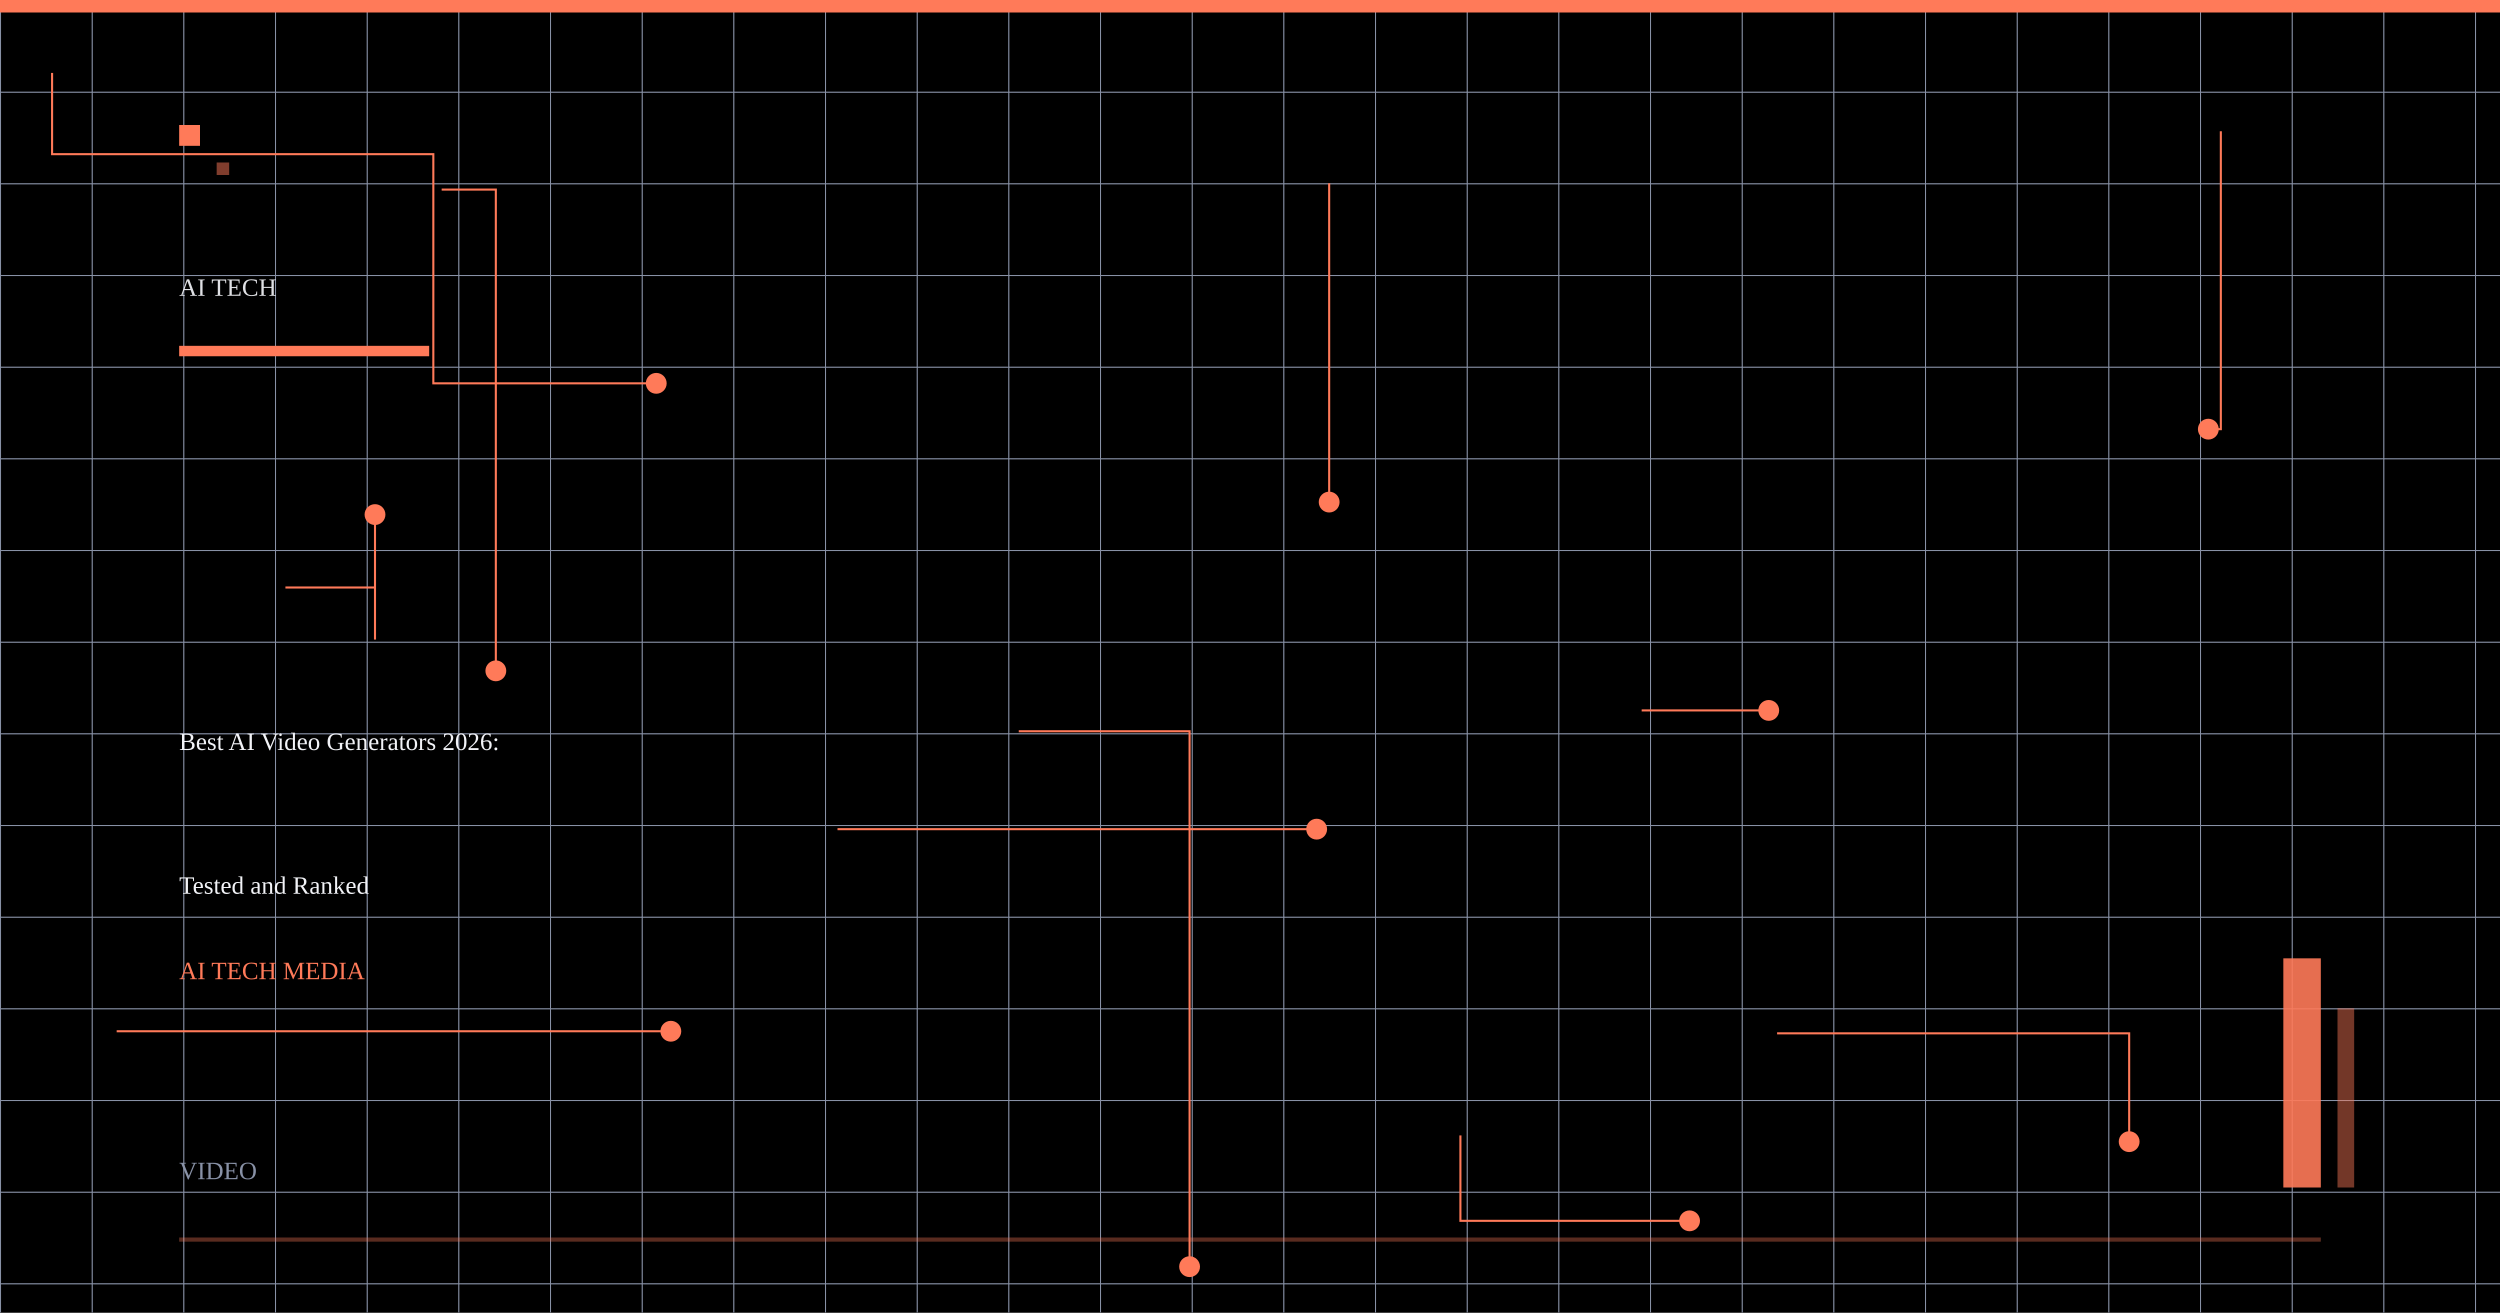
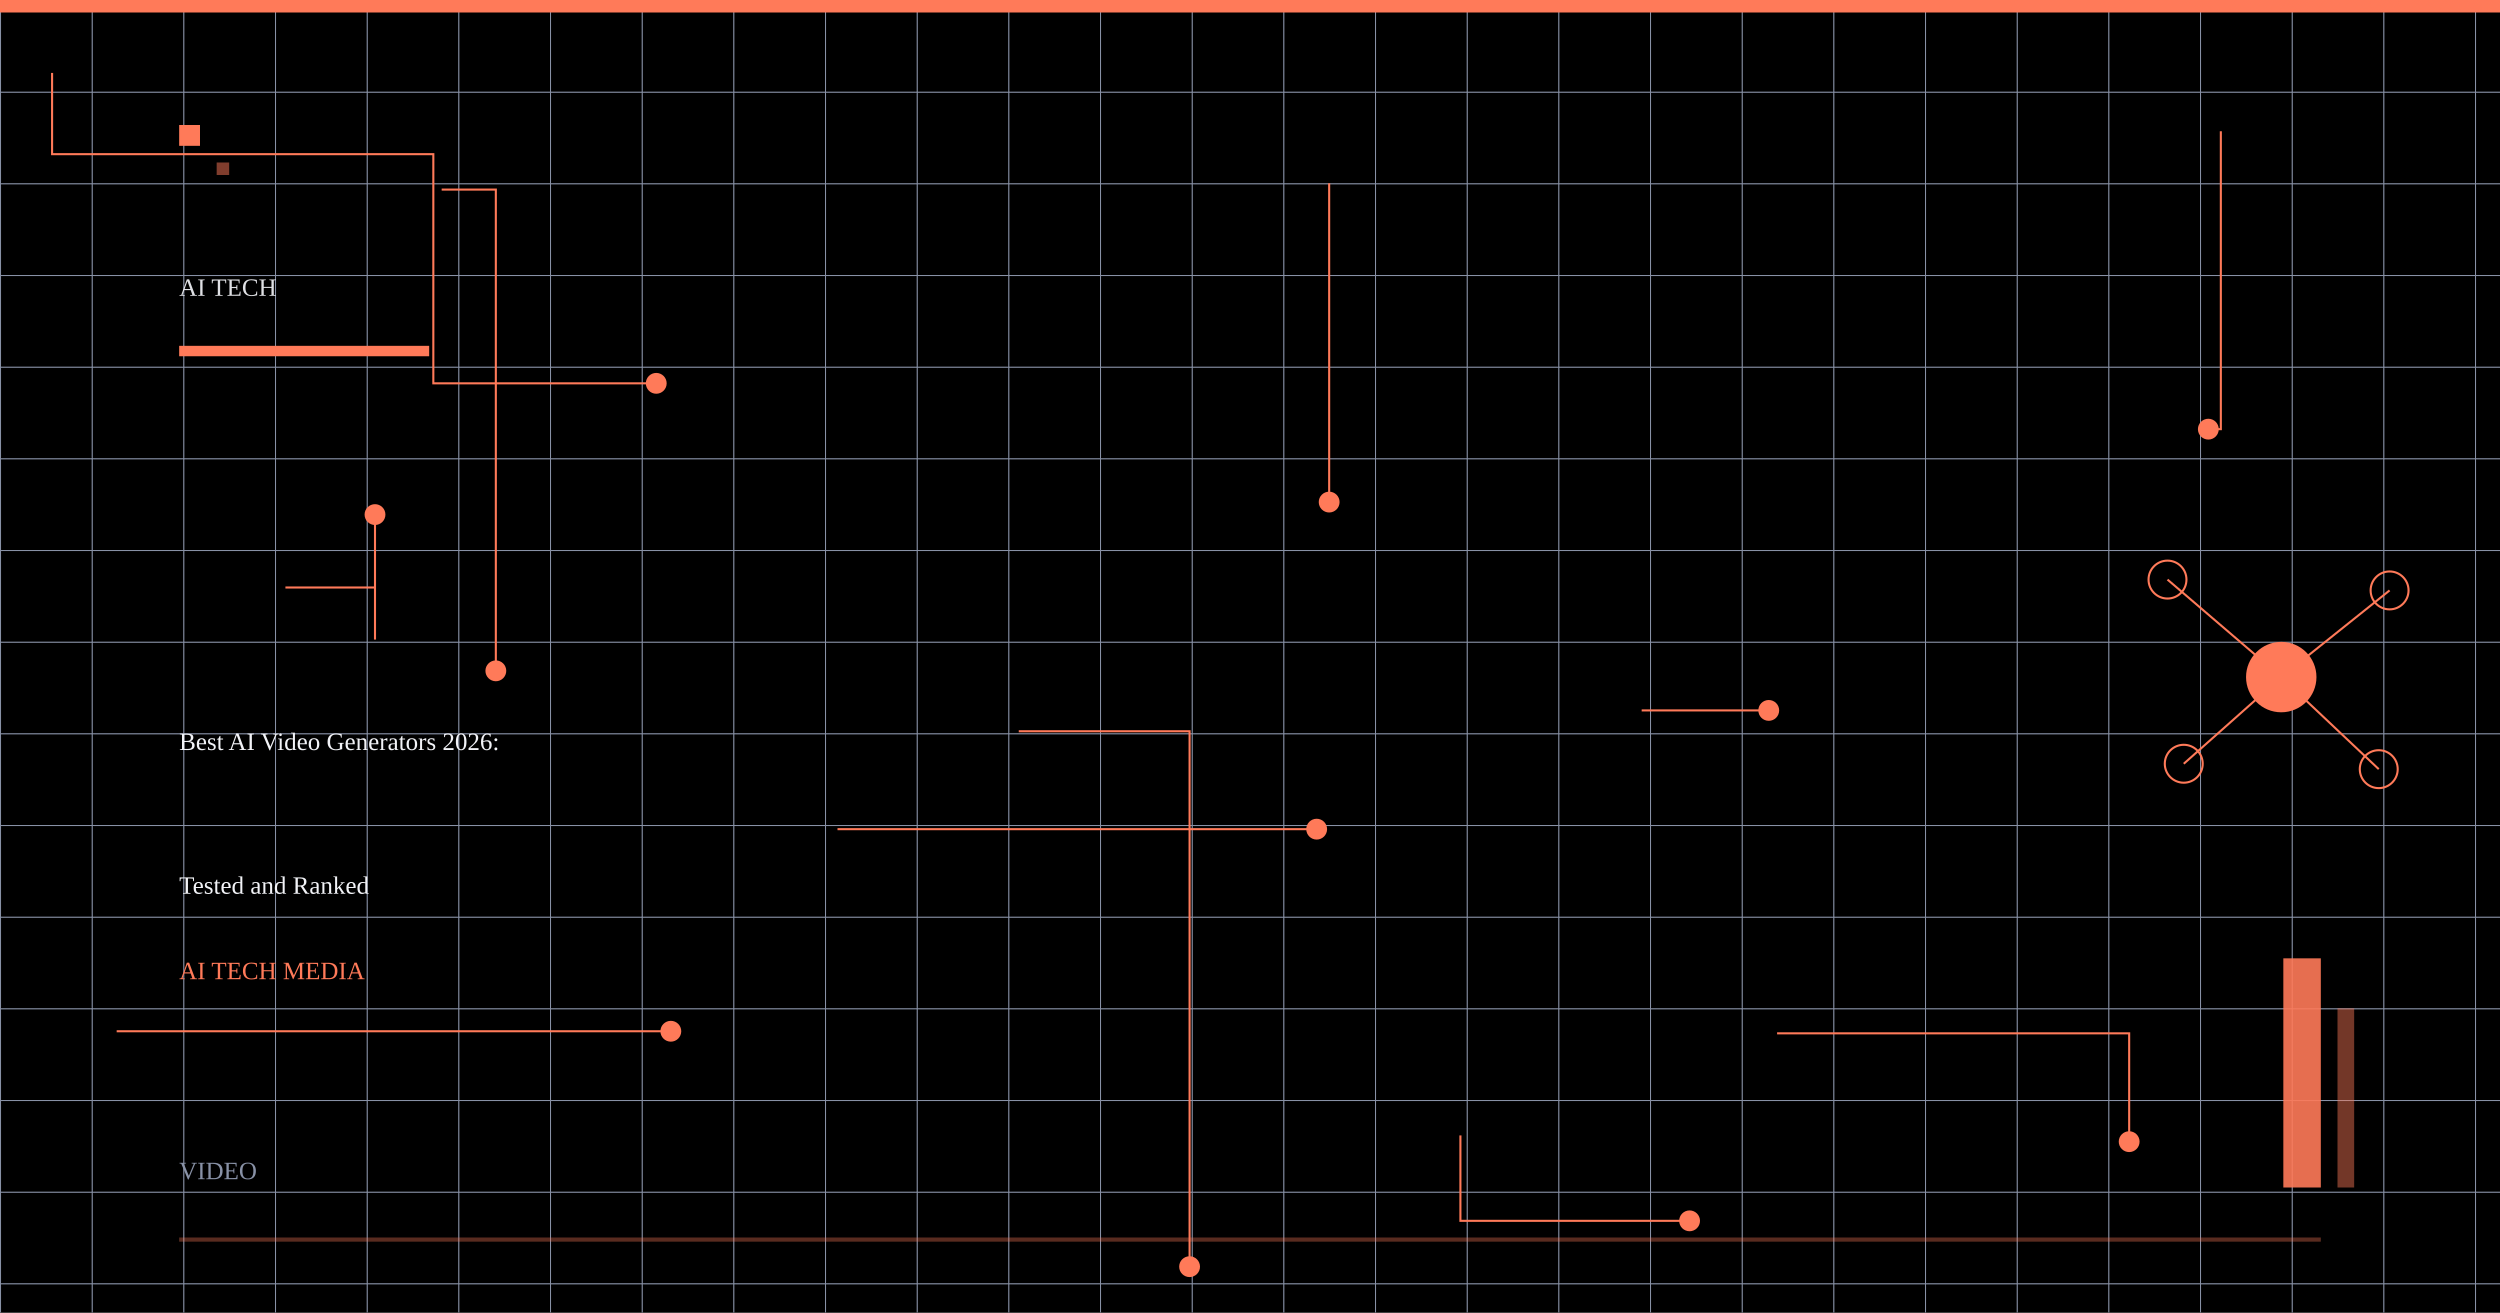
<svg xmlns="http://www.w3.org/2000/svg" viewBox="0 0 1200 630" role="img" aria-label="Best AI Video Generators 2026: Tested and Ranked">
  <defs>
    <linearGradient id="bg-a-bestaivideogenerators2026" x1="0" y1="0" x2="1" y2="1">
      <stop offset="0%" stopColor="#0D0E16" />
      <stop offset="100%" stopColor="#1B1E31" />
    </linearGradient>
    <radialGradient id="glow-a-bestaivideogenerators2026" cx="72%" cy="18%" r="85%">
      <stop offset="0%" stopColor="#FF7A59" stopOpacity="0.34" />
      <stop offset="100%" stopColor="#FF7A59" stopOpacity="0" />
    </radialGradient>
    <pattern id="grid-a-bestaivideogenerators2026" width="44" height="44" patternUnits="userSpaceOnUse">
      <path d="M44 0H0V44" fill="none" stroke="#8891A6" strokeOpacity="0.1" strokeWidth="1" />
    </pattern>
  </defs>
  <rect width="1200" height="630" fill="url(#bg-a-bestaivideogenerators2026)" />
  <rect width="1200" height="630" fill="url(#glow-a-bestaivideogenerators2026)" />
  <rect width="1200" height="630" fill="url(#grid-a-bestaivideogenerators2026)" />
  <path d="M489 351 L571 351 L571 407 L571 608" fill="none" stroke="#FF7A59" strokeOpacity="0.16" strokeWidth="2" />
  <circle cx="571" cy="608" r="5" fill="#FF7A59" fillOpacity="0.35" />
  <path d="M56 495 L188 495 L322 495" fill="none" stroke="#FF7A59" strokeOpacity="0.16" strokeWidth="2" />
  <circle cx="322" cy="495" r="5" fill="#FF7A59" fillOpacity="0.35" />
  <path d="M137 282 L180 282 L180 307 L180 272 L180 247" fill="none" stroke="#FF7A59" strokeOpacity="0.16" strokeWidth="2" />
  <circle cx="180" cy="247" r="5" fill="#FF7A59" fillOpacity="0.35" />
  <path d="M402 398 L488 398 L500 398 L632 398" fill="none" stroke="#FF7A59" strokeOpacity="0.16" strokeWidth="2" />
  <circle cx="632" cy="398" r="5" fill="#FF7A59" fillOpacity="0.35" />
  <path d="M25 35 L25 74 L208 74 L208 184 L315 184" fill="none" stroke="#FF7A59" strokeOpacity="0.16" strokeWidth="2" />
  <circle cx="315" cy="184" r="5" fill="#FF7A59" fillOpacity="0.35" />
  <path d="M638 88 L638 240 L638 241" fill="none" stroke="#FF7A59" strokeOpacity="0.16" strokeWidth="2" />
  <circle cx="638" cy="241" r="5" fill="#FF7A59" fillOpacity="0.35" />
  <path d="M701 545 L701 586 L811 586" fill="none" stroke="#FF7A59" strokeOpacity="0.16" strokeWidth="2" />
  <circle cx="811" cy="586" r="5" fill="#FF7A59" fillOpacity="0.35" />
  <path d="M788 341 L802 341 L849 341" fill="none" stroke="#FF7A59" strokeOpacity="0.16" strokeWidth="2" />
  <circle cx="849" cy="341" r="5" fill="#FF7A59" fillOpacity="0.35" />
  <path d="M1066 67 L1066 63 L1066 206 L1060 206" fill="none" stroke="#FF7A59" strokeOpacity="0.16" strokeWidth="2" />
  <circle cx="1060" cy="206" r="5" fill="#FF7A59" fillOpacity="0.35" />
  <path d="M212 91 L238 91 L238 245 L238 322" fill="none" stroke="#FF7A59" strokeOpacity="0.16" strokeWidth="2" />
  <circle cx="238" cy="322" r="5" fill="#FF7A59" fillOpacity="0.35" />
  <path d="M853 496 L1022 496 L1022 548" fill="none" stroke="#FF7A59" strokeOpacity="0.16" strokeWidth="2" />
  <circle cx="1022" cy="548" r="5" fill="#FF7A59" fillOpacity="0.35" />
  <rect x="0" y="0" width="1200" height="6" fill="#FF7A59" />
  <text x="86" y="142" fontFamily="'Big Shoulders Display', sans-serif" fontSize="92" fontWeight="800" fill="#F2F3F7" opacity="0.92">AI TECH</text>
  <rect x="86" y="166" width="120" height="5" fill="#FF7A59" />
  <rect x="86" y="60" width="10" height="10" fill="#FF7A59" />
  <rect x="104" y="78" width="6" height="6" fill="#FF7A59" opacity="0.5" />
+   <g transform="translate(1030 260)" fill="none" stroke="#FF7A59" strokeWidth="5" strokeLinecap="round" strokeLinejoin="round">
+     <circle cx="65" cy="65" r="16.9" fill="#FF7A59" stroke="none" />
+     <line x1="65" y1="65" x2="10.4" y2="18.2" />
+     <circle cx="10.4" cy="18.2" r="9.1" />
+     <line x1="65" y1="65" x2="117" y2="23.4" />
+     <circle cx="117" cy="23.4" r="9.1" />
+     <line x1="65" y1="65" x2="111.8" y2="109.2" />
+     <circle cx="111.8" cy="109.2" r="9.1" />
+     <line x1="65" y1="65" x2="18.2" y2="106.6" />
+     <circle cx="18.2" cy="106.6" r="9.1" />
+   </g>
  <text x="86" y="360" fontFamily="'Big Shoulders Display', sans-serif" fontSize="64" fontWeight="800" fill="#F2F3F7">Best AI Video Generators 2026:</text>
  <text x="86" y="429" fontFamily="'Big Shoulders Display', sans-serif" fontSize="64" fontWeight="800" fill="#F2F3F7">Tested and Ranked</text>
  <text x="86" y="566" fontFamily="IBM Plex Mono, monospace" fontSize="30" letterSpacing="10" fill="#8891A6">VIDEO</text>
  <text x="86" y="470" fontFamily="IBM Plex Mono, monospace" fontSize="20" letterSpacing="6" fill="#FF7A59">AI TECH MEDIA</text>
  <rect x="1096" y="460" width="18" height="110" fill="#FF7A59" opacity="0.9" />
  <rect x="1122" y="484" width="8" height="86" fill="#FF7A59" opacity="0.45" />
  <rect x="86" y="594" width="1028" height="2" fill="#FF7A59" opacity="0.35" />
</svg>
